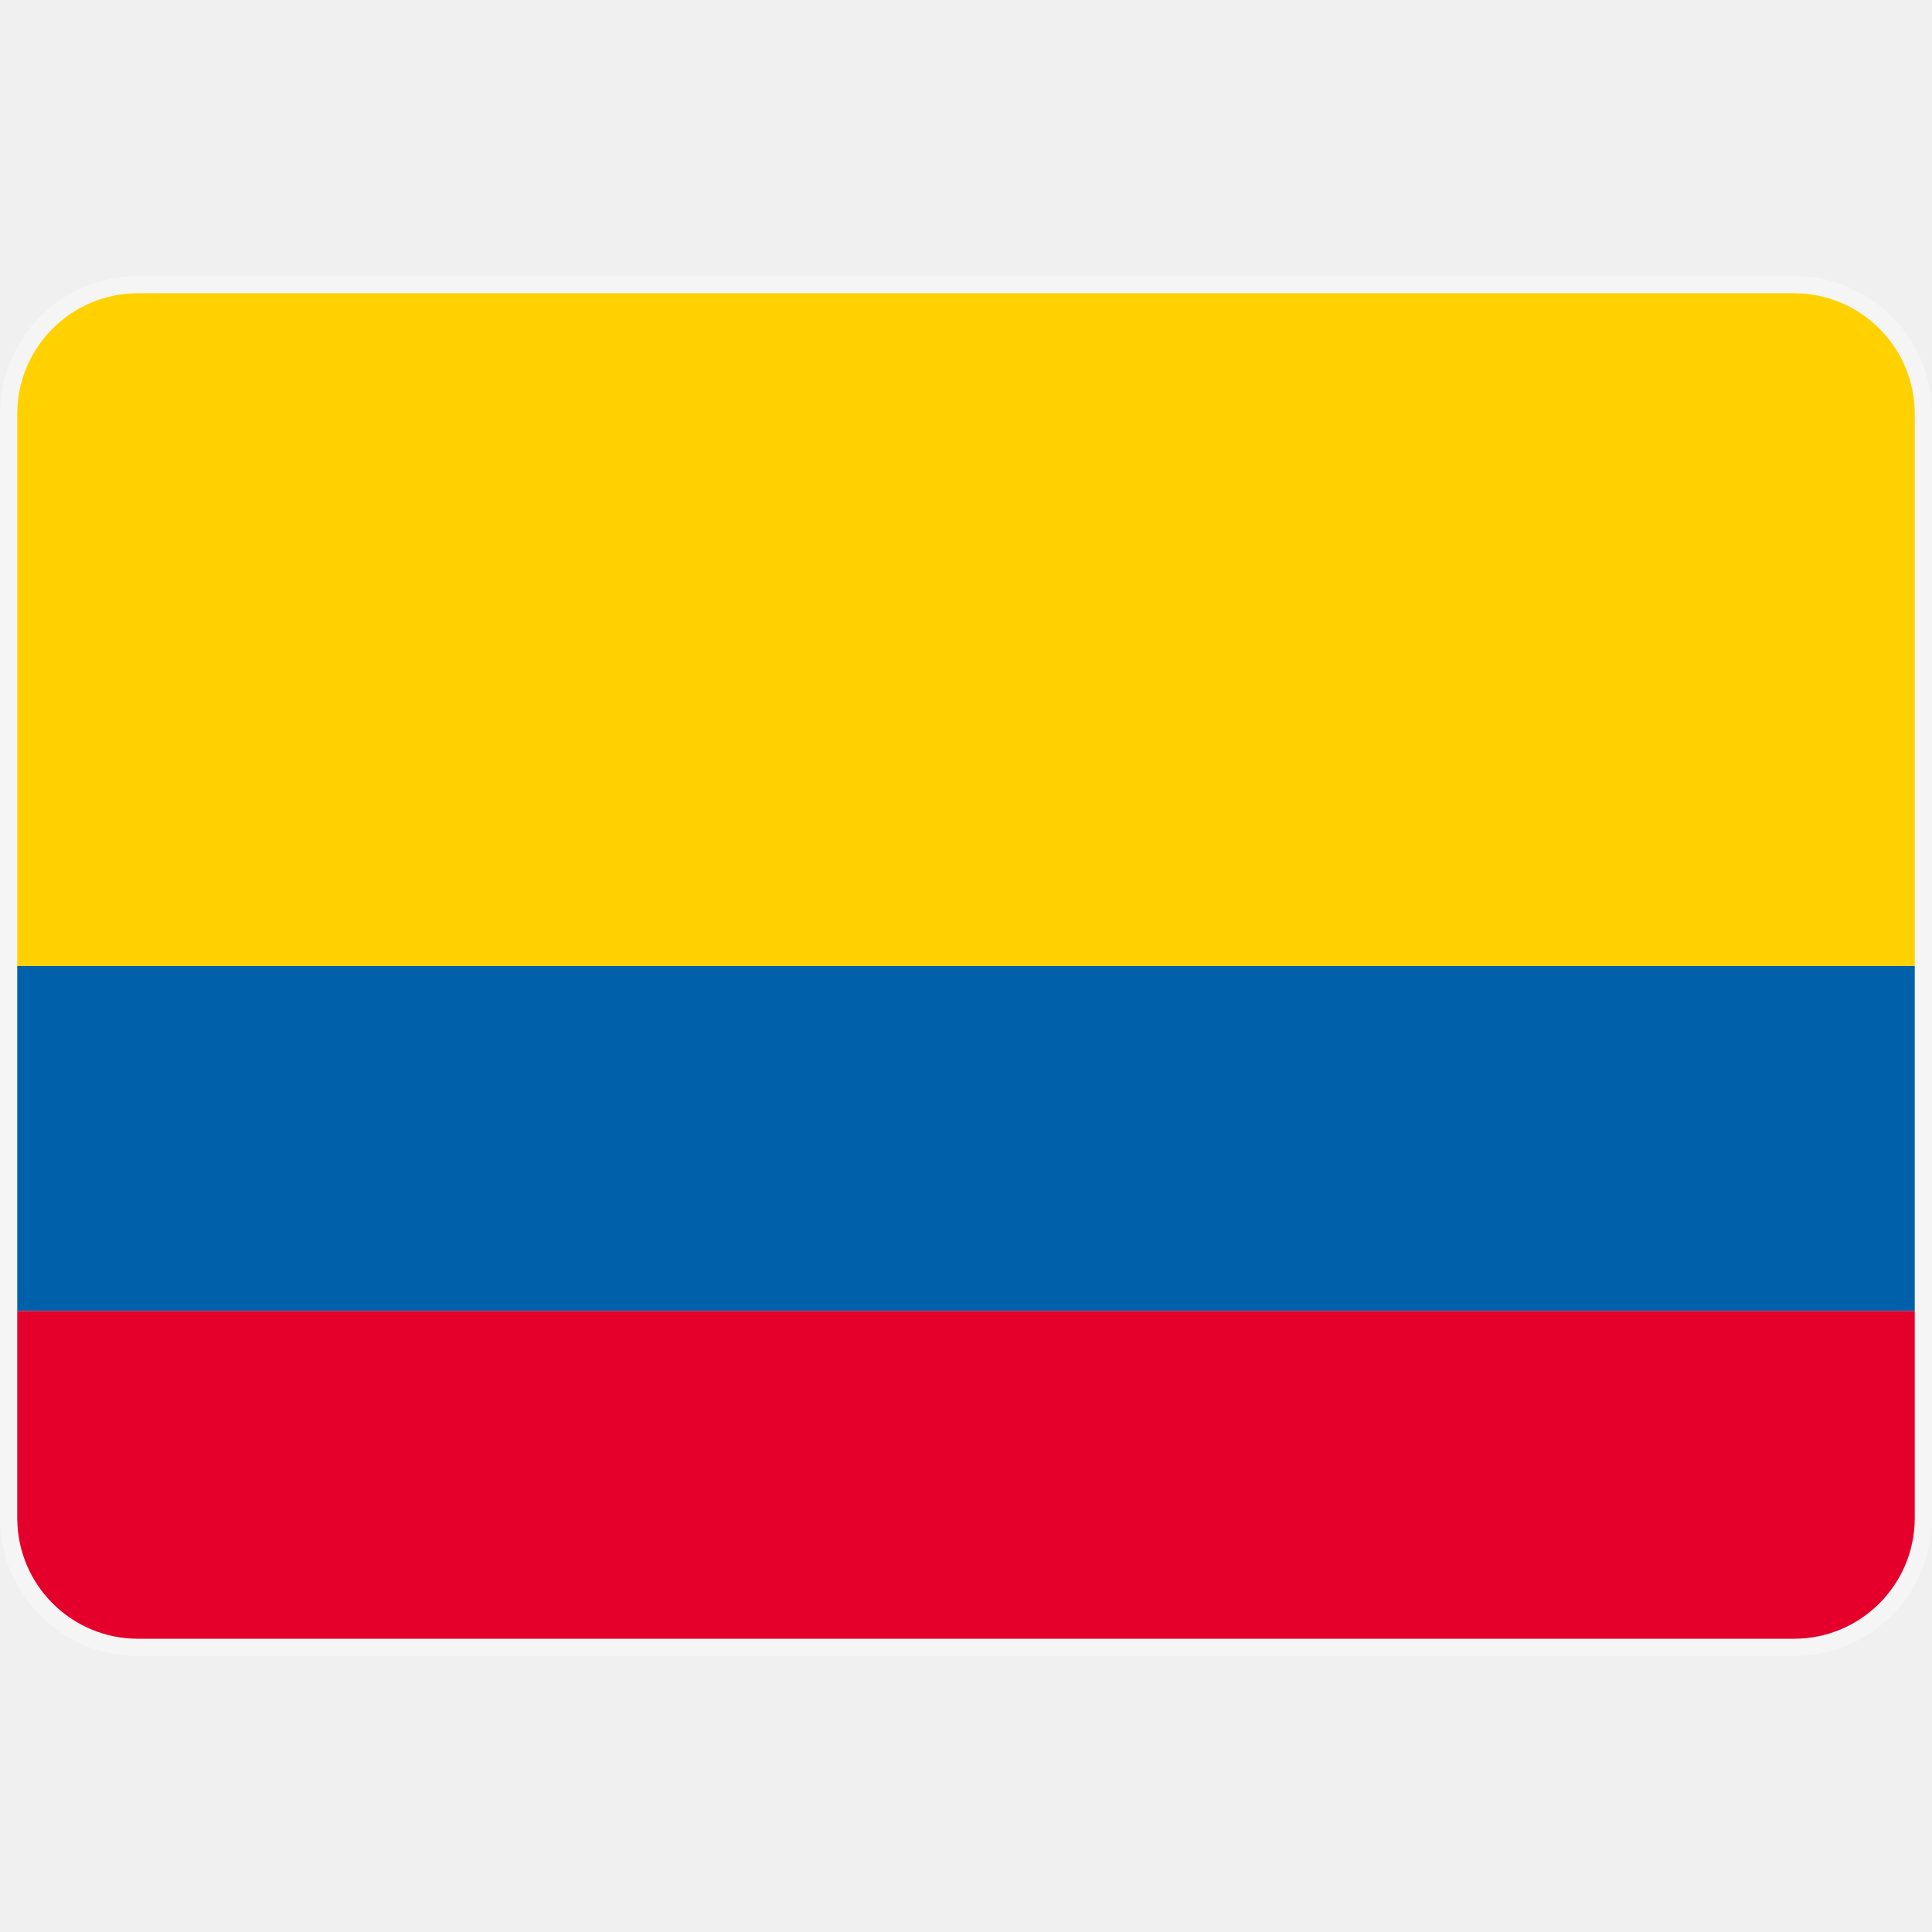
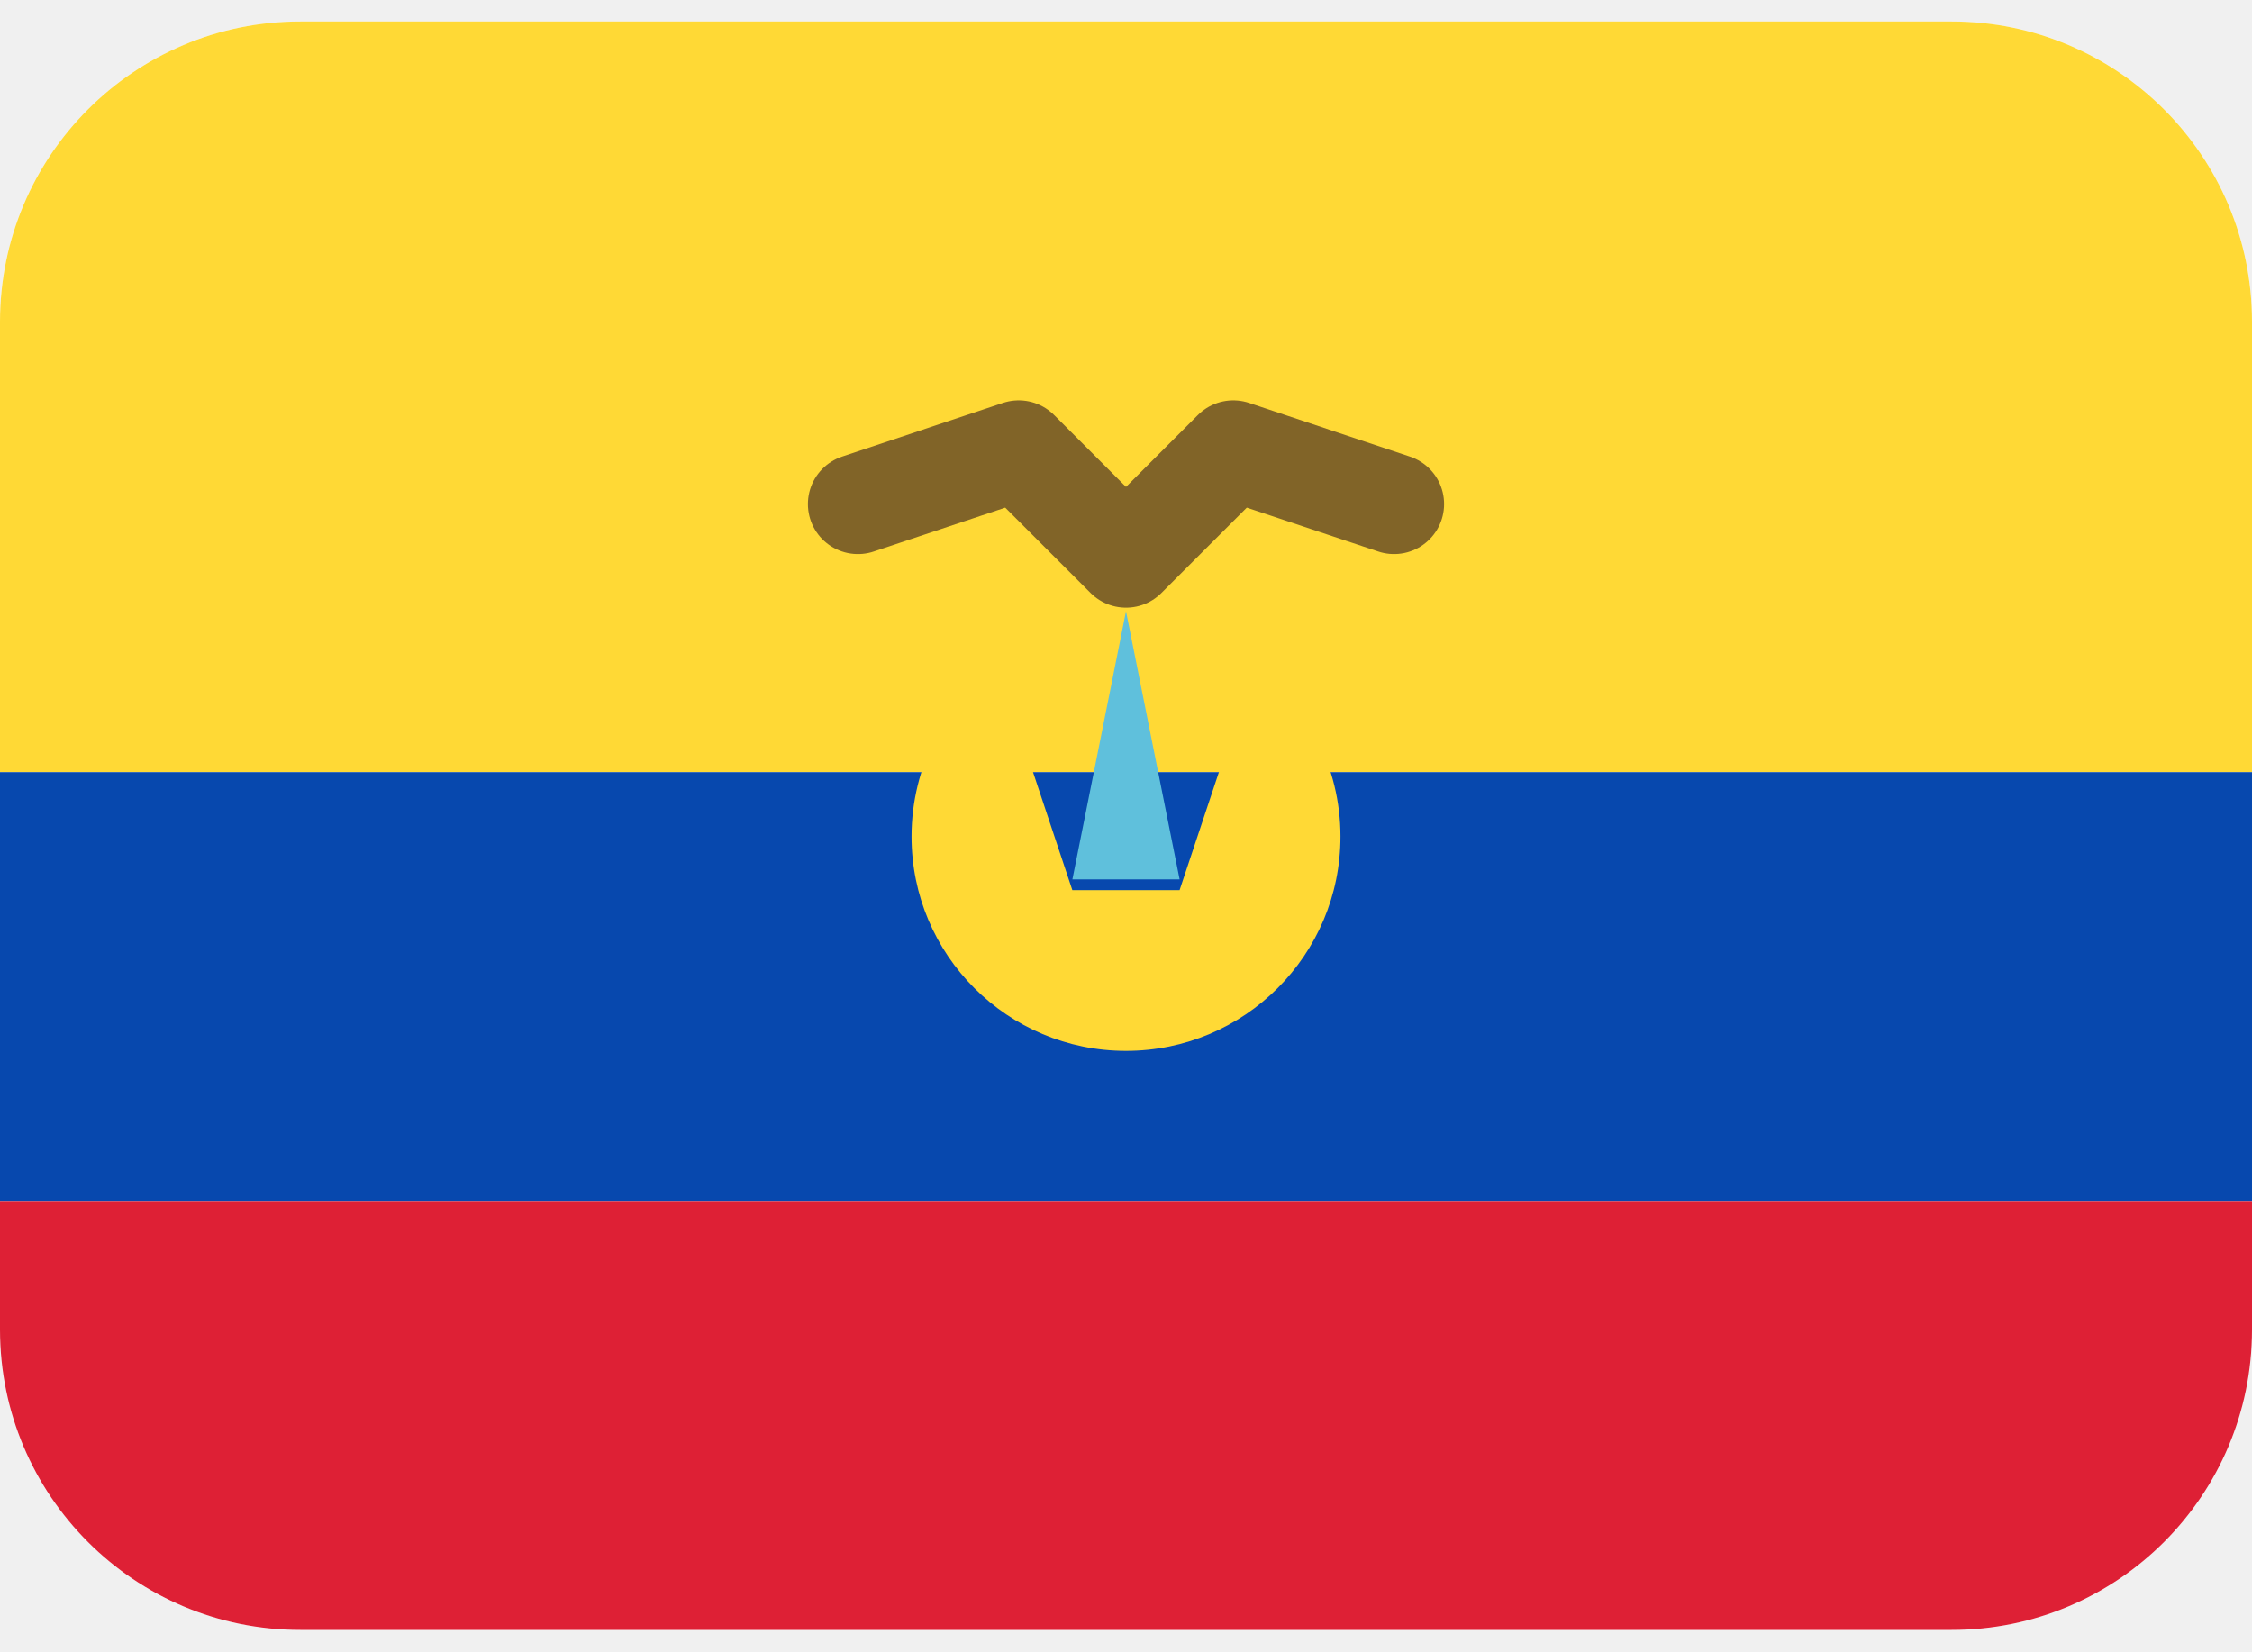
- <svg xmlns="http://www.w3.org/2000/svg" width="56" height="56" viewBox="0 0 56 56">
+ <svg xmlns="http://www.w3.org/2000/svg" width="30" height="22" viewBox="0 0 30 22">
  <defs>
    <clipPath id="flagClip">
-       <path d="M4,8.5L52,8.5A3.5,3.5 0,0 1,55.5 12L55.5,44A3.5,3.5 0,0 1,52 47.5L4,47.5A3.5,3.5 0,0 1,0.5 44L0.5,12A3.5,3.5 0,0 1,4 8.5z" />
+       <path d="M4,0.286L26,0.286A4,4 0,0 1,30 4.286L30,17.714A4,4 0,0 1,26 21.714L4,21.714A4,4 0,0 1,0 17.714L0,4.286A4,4 0,0 1,4 0.286z" />
    </clipPath>
  </defs>
-   <path d="M4,8.5L52,8.5A3.5,3.5 0,0 1,55.5 12L55.5,44A3.5,3.5 0,0 1,52 47.5L4,47.5A3.5,3.5 0,0 1,0.5 44L0.5,12A3.5,3.5 0,0 1,4 8.5z" fill="#ffffff" stroke="#F5F5F5" stroke-width="1" />
+   <path d="M4,0.286L26,0.286A4,4 0,0 1,30 4.286L30,17.714A4,4 0,0 1,26 21.714L4,21.714A4,4 0,0 1,0 17.714L0,4.286A4,4 0,0 1,4 0.286z" fill="#ffffff" />
  <g clip-path="url(#flagClip)">
-     <path d="M0,28H56V8H0V28Z" fill="#FFD100" fill-rule="evenodd" />
-     <path d="M0,38H56V28H0V38Z" fill="#0060A9" fill-rule="evenodd" />
-     <path d="M0,48H56V38H0V48Z" fill="#E4002B" fill-rule="evenodd" />
+     <path d="M0,10.286H30V0.286H0V10.286Z" fill="#FFD935" fill-rule="evenodd" />
+     <path d="M0,16H30V10.286H0V16Z" fill="#0748AE" fill-rule="evenodd" />
+     <path d="M0,21.714H30V16H0V21.714Z" fill="#DE2035" fill-rule="evenodd" />
+     <path d="M16.713,8.86C17.407,9.382 17.857,10.209 17.857,11.144C17.857,12.722 16.578,14 15,14C13.422,14 12.143,12.722 12.143,11.144C12.143,10.209 12.593,9.382 13.286,8.86L14.285,11.858H15.714L16.713,8.86Z" fill="#FFD935" />
+     <path d="M15,8.143L15.714,11.715H14.286L15,8.143Z" fill="#5FC0DC" fill-rule="evenodd" />
+     <path d="M18.571,6.715L16.429,6L15,7.429L13.571,6L11.429,6.715" stroke="#3F2821" stroke-width="1.333" stroke-linecap="round" stroke-linejoin="round" fill="none" opacity="0.66" />
  </g>
</svg>
